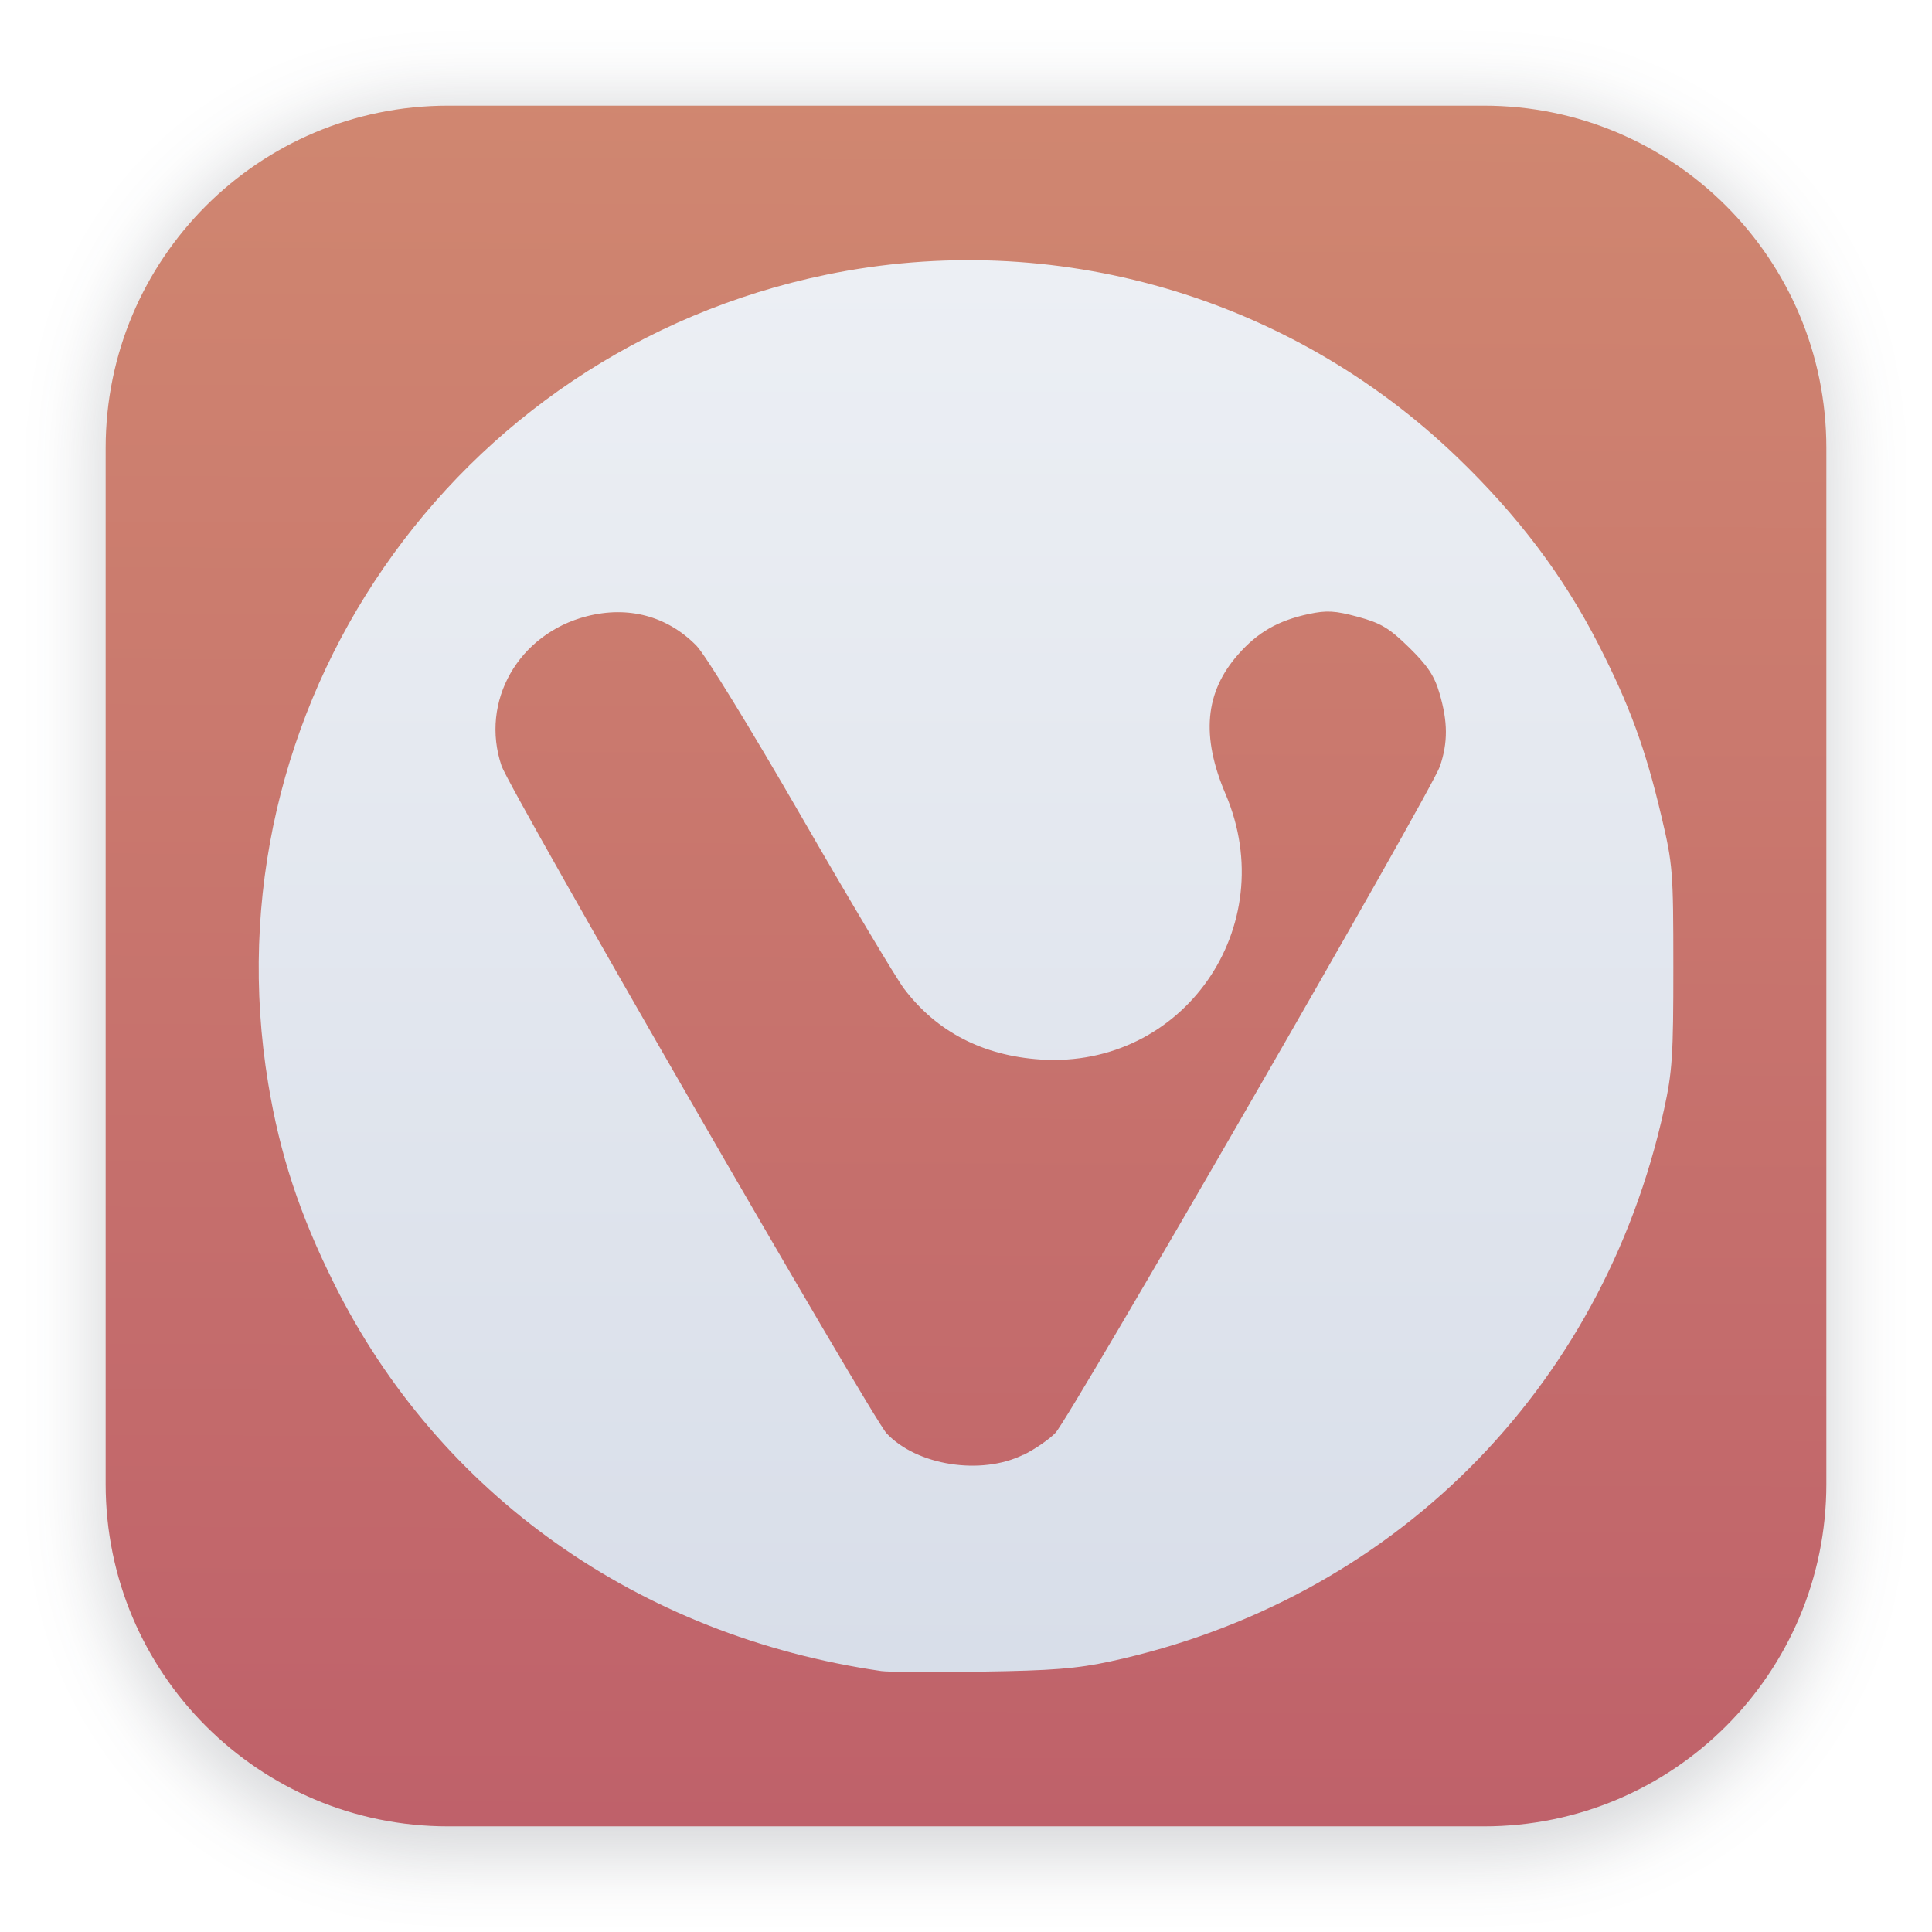
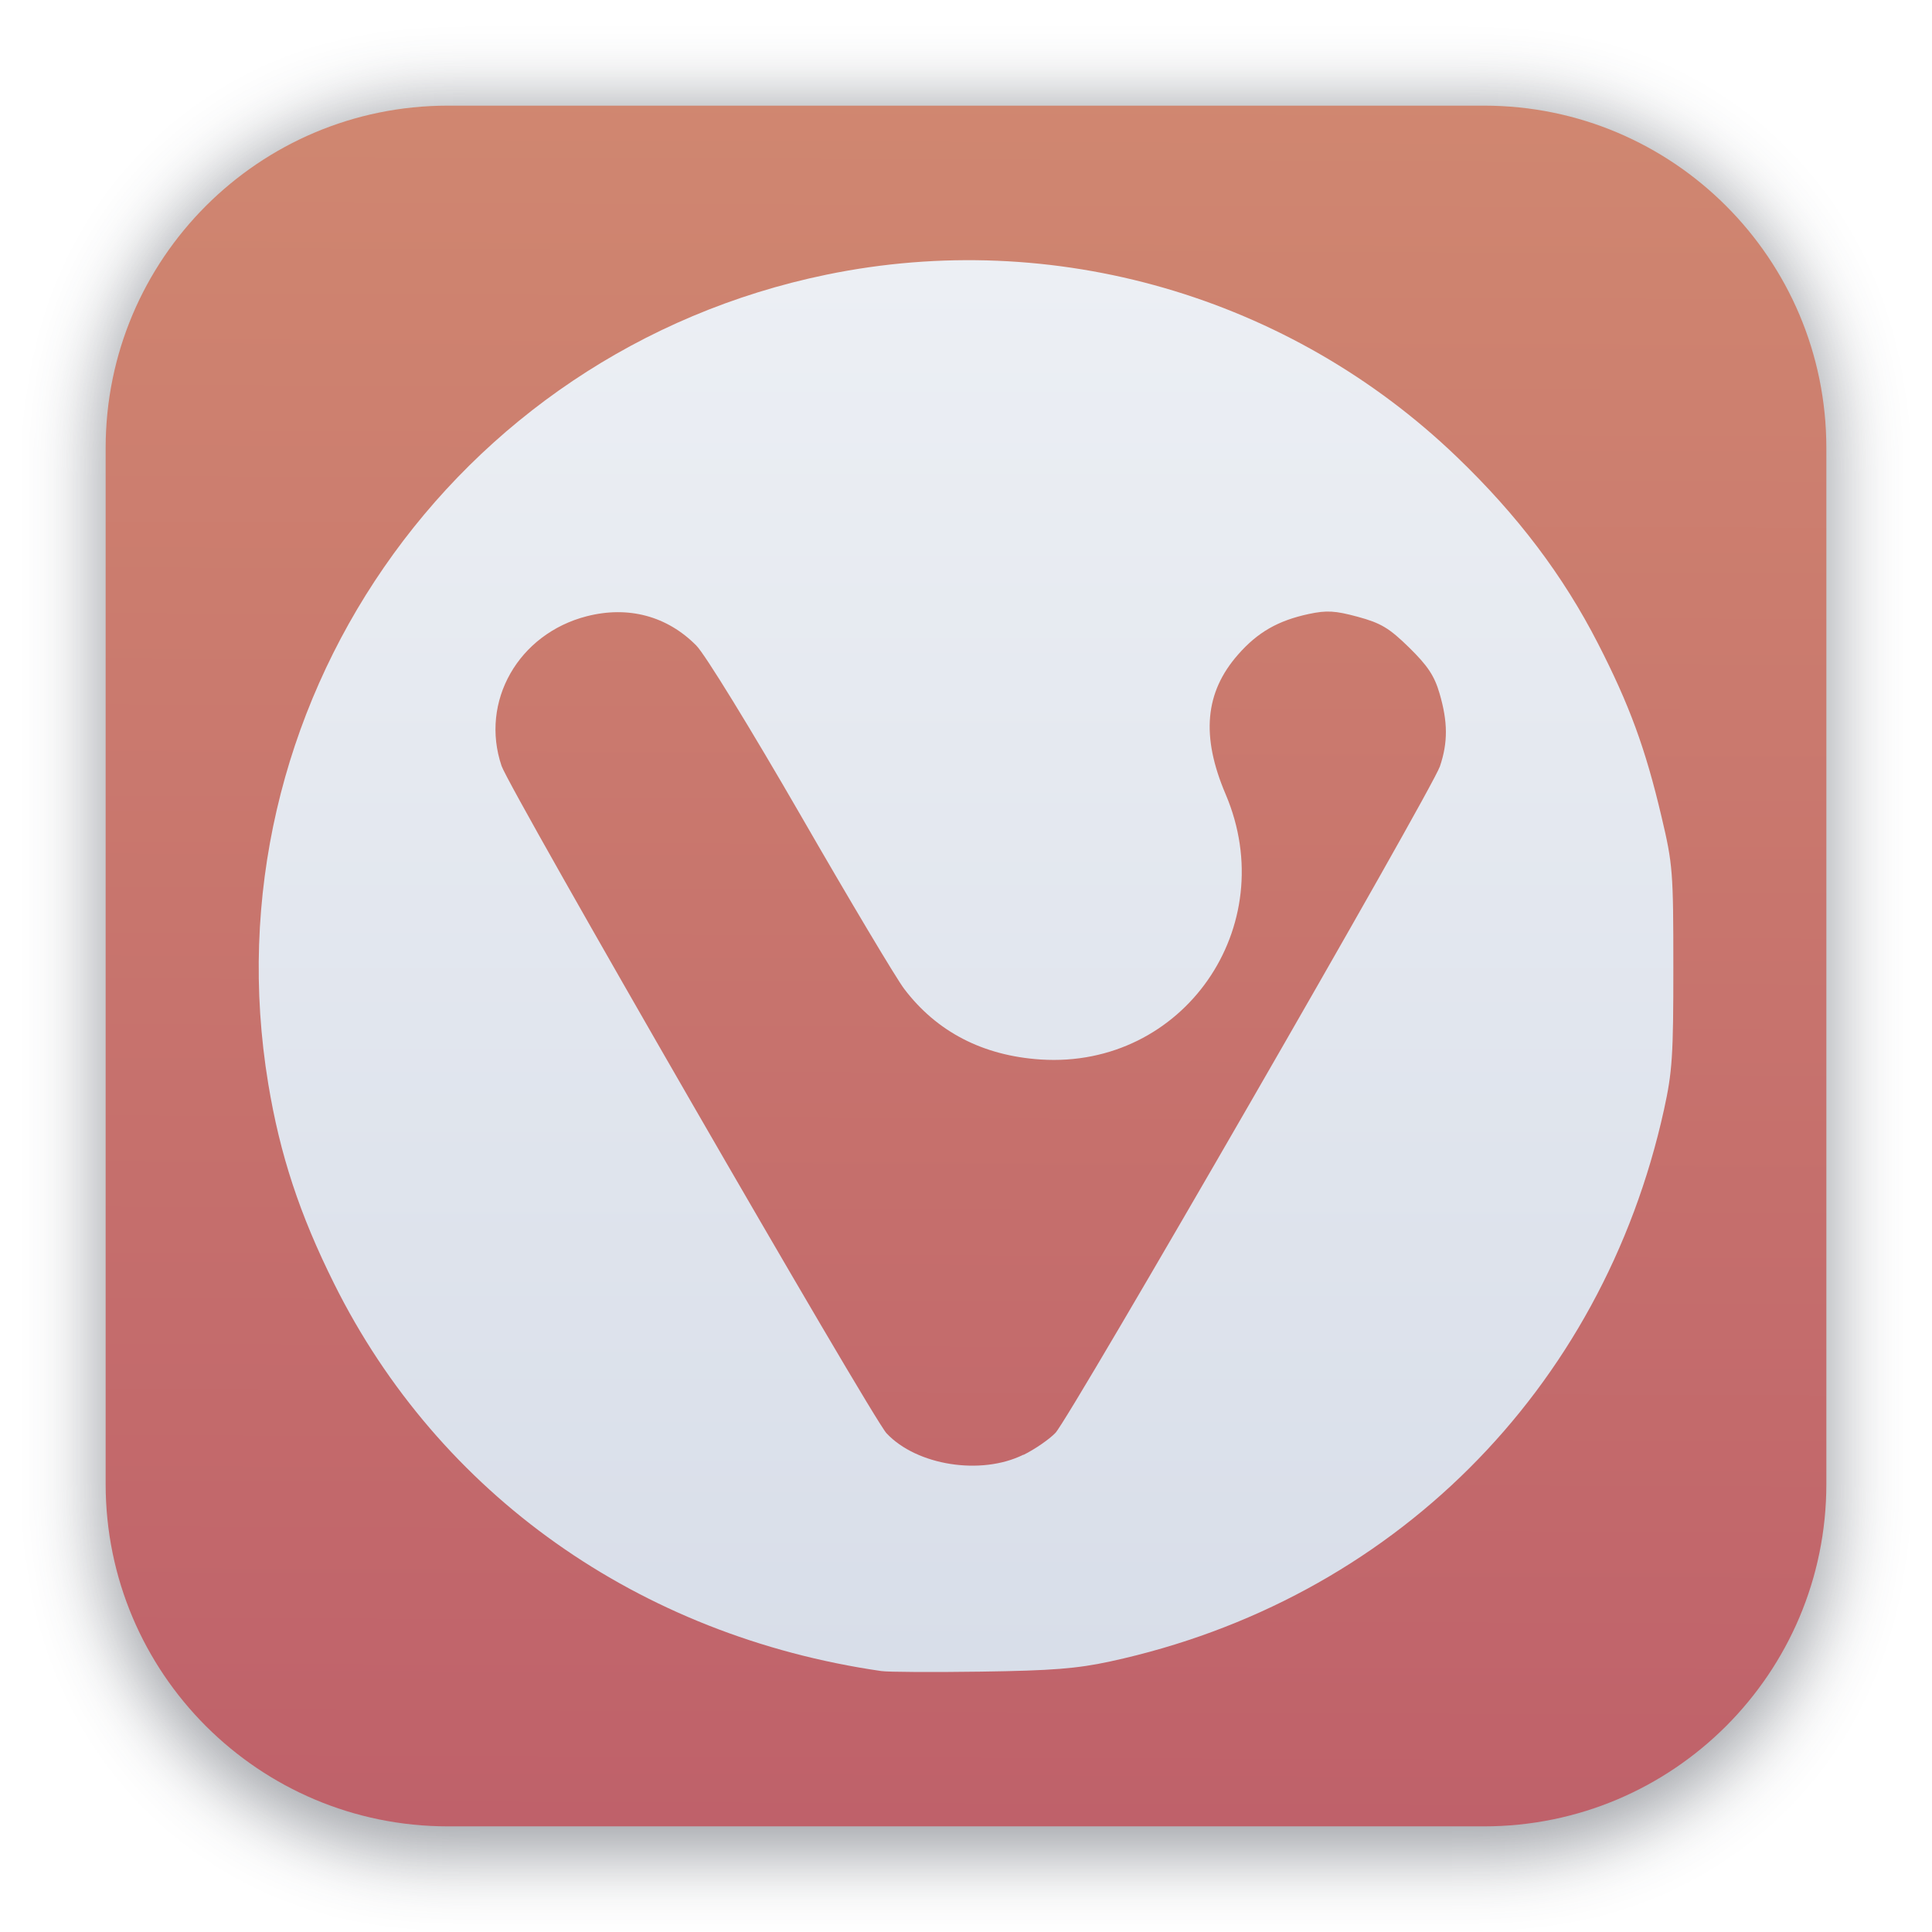
<svg xmlns="http://www.w3.org/2000/svg" width="64" height="64" version="1.1" viewBox="0 0 16.933 16.933">
  <defs>
    <filter id="filter1178" x="-.048" y="-.048" width="1.096" height="1.096" color-interpolation-filters="sRGB">
      <feGaussianBlur stdDeviation="0.307" />
    </filter>
    <linearGradient id="linearGradient1340" x1="8.302" x2="8.355" y1="16.007" y2=".794" gradientUnits="userSpaceOnUse">
      <stop stop-color="#bf616a" offset="0" />
      <stop stop-color="#d08770" offset="1" />
    </linearGradient>
    <linearGradient id="linearGradient305" x1="8.387" x2="8.387" y1="2.443" y2="14.7" gradientTransform="translate(.0019998 -.09301)" gradientUnits="userSpaceOnUse">
      <stop stop-color="#eceff4" offset="0" />
      <stop stop-color="#d8dee9" offset="1" />
    </linearGradient>
  </defs>
  <g stroke-linecap="round" stroke-linejoin="round">
-     <rect transform="matrix(.99138 0 0 1 .072989 0)" x=".794" y=".905" width="15.346" height="15.346" rx="3.053" ry="3.053" fill="#2e3440" filter="url(#filter1178)" opacity=".2" stroke-width="1.249" style="mix-blend-mode:normal" />
+     <rect transform="matrix(.99138 0 0 1 .072989 .0019055)" x=".794" y=".905" width="15.346" height="15.346" rx="3.053" ry="3.053" fill="#2e3440" filter="url(#filter1178)" opacity=".45" stroke-width="1.249" style="mix-blend-mode:normal" />
    <rect x=".926" y=".926" width="15.081" height="15.081" rx="3" ry="3" fill="url(#linearGradient1340)" stroke-width="1.227" />
    <rect x=".012" y=".006" width="16.924" height="16.927" fill="none" opacity=".15" stroke-width="1.052" />
  </g>
  <path d="m7.724 14.646c-2.124-0.308-3.876-1.548-4.795-3.394-0.303-0.608-0.475-1.13-0.578-1.754-0.543-3.288 1.616-6.416 4.894-7.091 1.99-0.41 4.057 0.188 5.524 1.598 0.532 0.511 0.931 1.039 1.236 1.634 0.276 0.538 0.417 0.922 0.558 1.522 0.098 0.414 0.103 0.48 0.103 1.313 4.06e-4 0.776-9e-3 0.92-0.082 1.252-0.542 2.462-2.387 4.301-4.85 4.835-0.296 0.064-0.512 0.081-1.133 0.09-0.422 0.006-0.817 0.004-0.877-0.005zm1.247-1.895c0.101-0.05 0.226-0.137 0.279-0.192 0.127-0.132 3.298-5.63 3.37-5.842 0.071-0.209 0.07-0.39-0.003-0.639-0.045-0.155-0.104-0.243-0.267-0.403-0.175-0.171-0.247-0.214-0.449-0.269-0.2-0.054-0.272-0.058-0.429-0.025-0.271 0.058-0.449 0.16-0.621 0.356-0.291 0.331-0.326 0.715-0.109 1.224 0.495 1.163-0.372 2.406-1.621 2.325-0.506-0.033-0.912-0.243-1.197-0.62-0.071-0.094-0.479-0.778-0.907-1.521-0.437-0.757-0.838-1.411-0.914-1.487-0.256-0.259-0.596-0.35-0.96-0.257-0.6 0.154-0.938 0.748-0.747 1.312 0.071 0.209 3.245 5.711 3.374 5.849 0.265 0.283 0.83 0.371 1.199 0.188z" fill="url(#linearGradient305)" stroke-width=".037" />
</svg>
